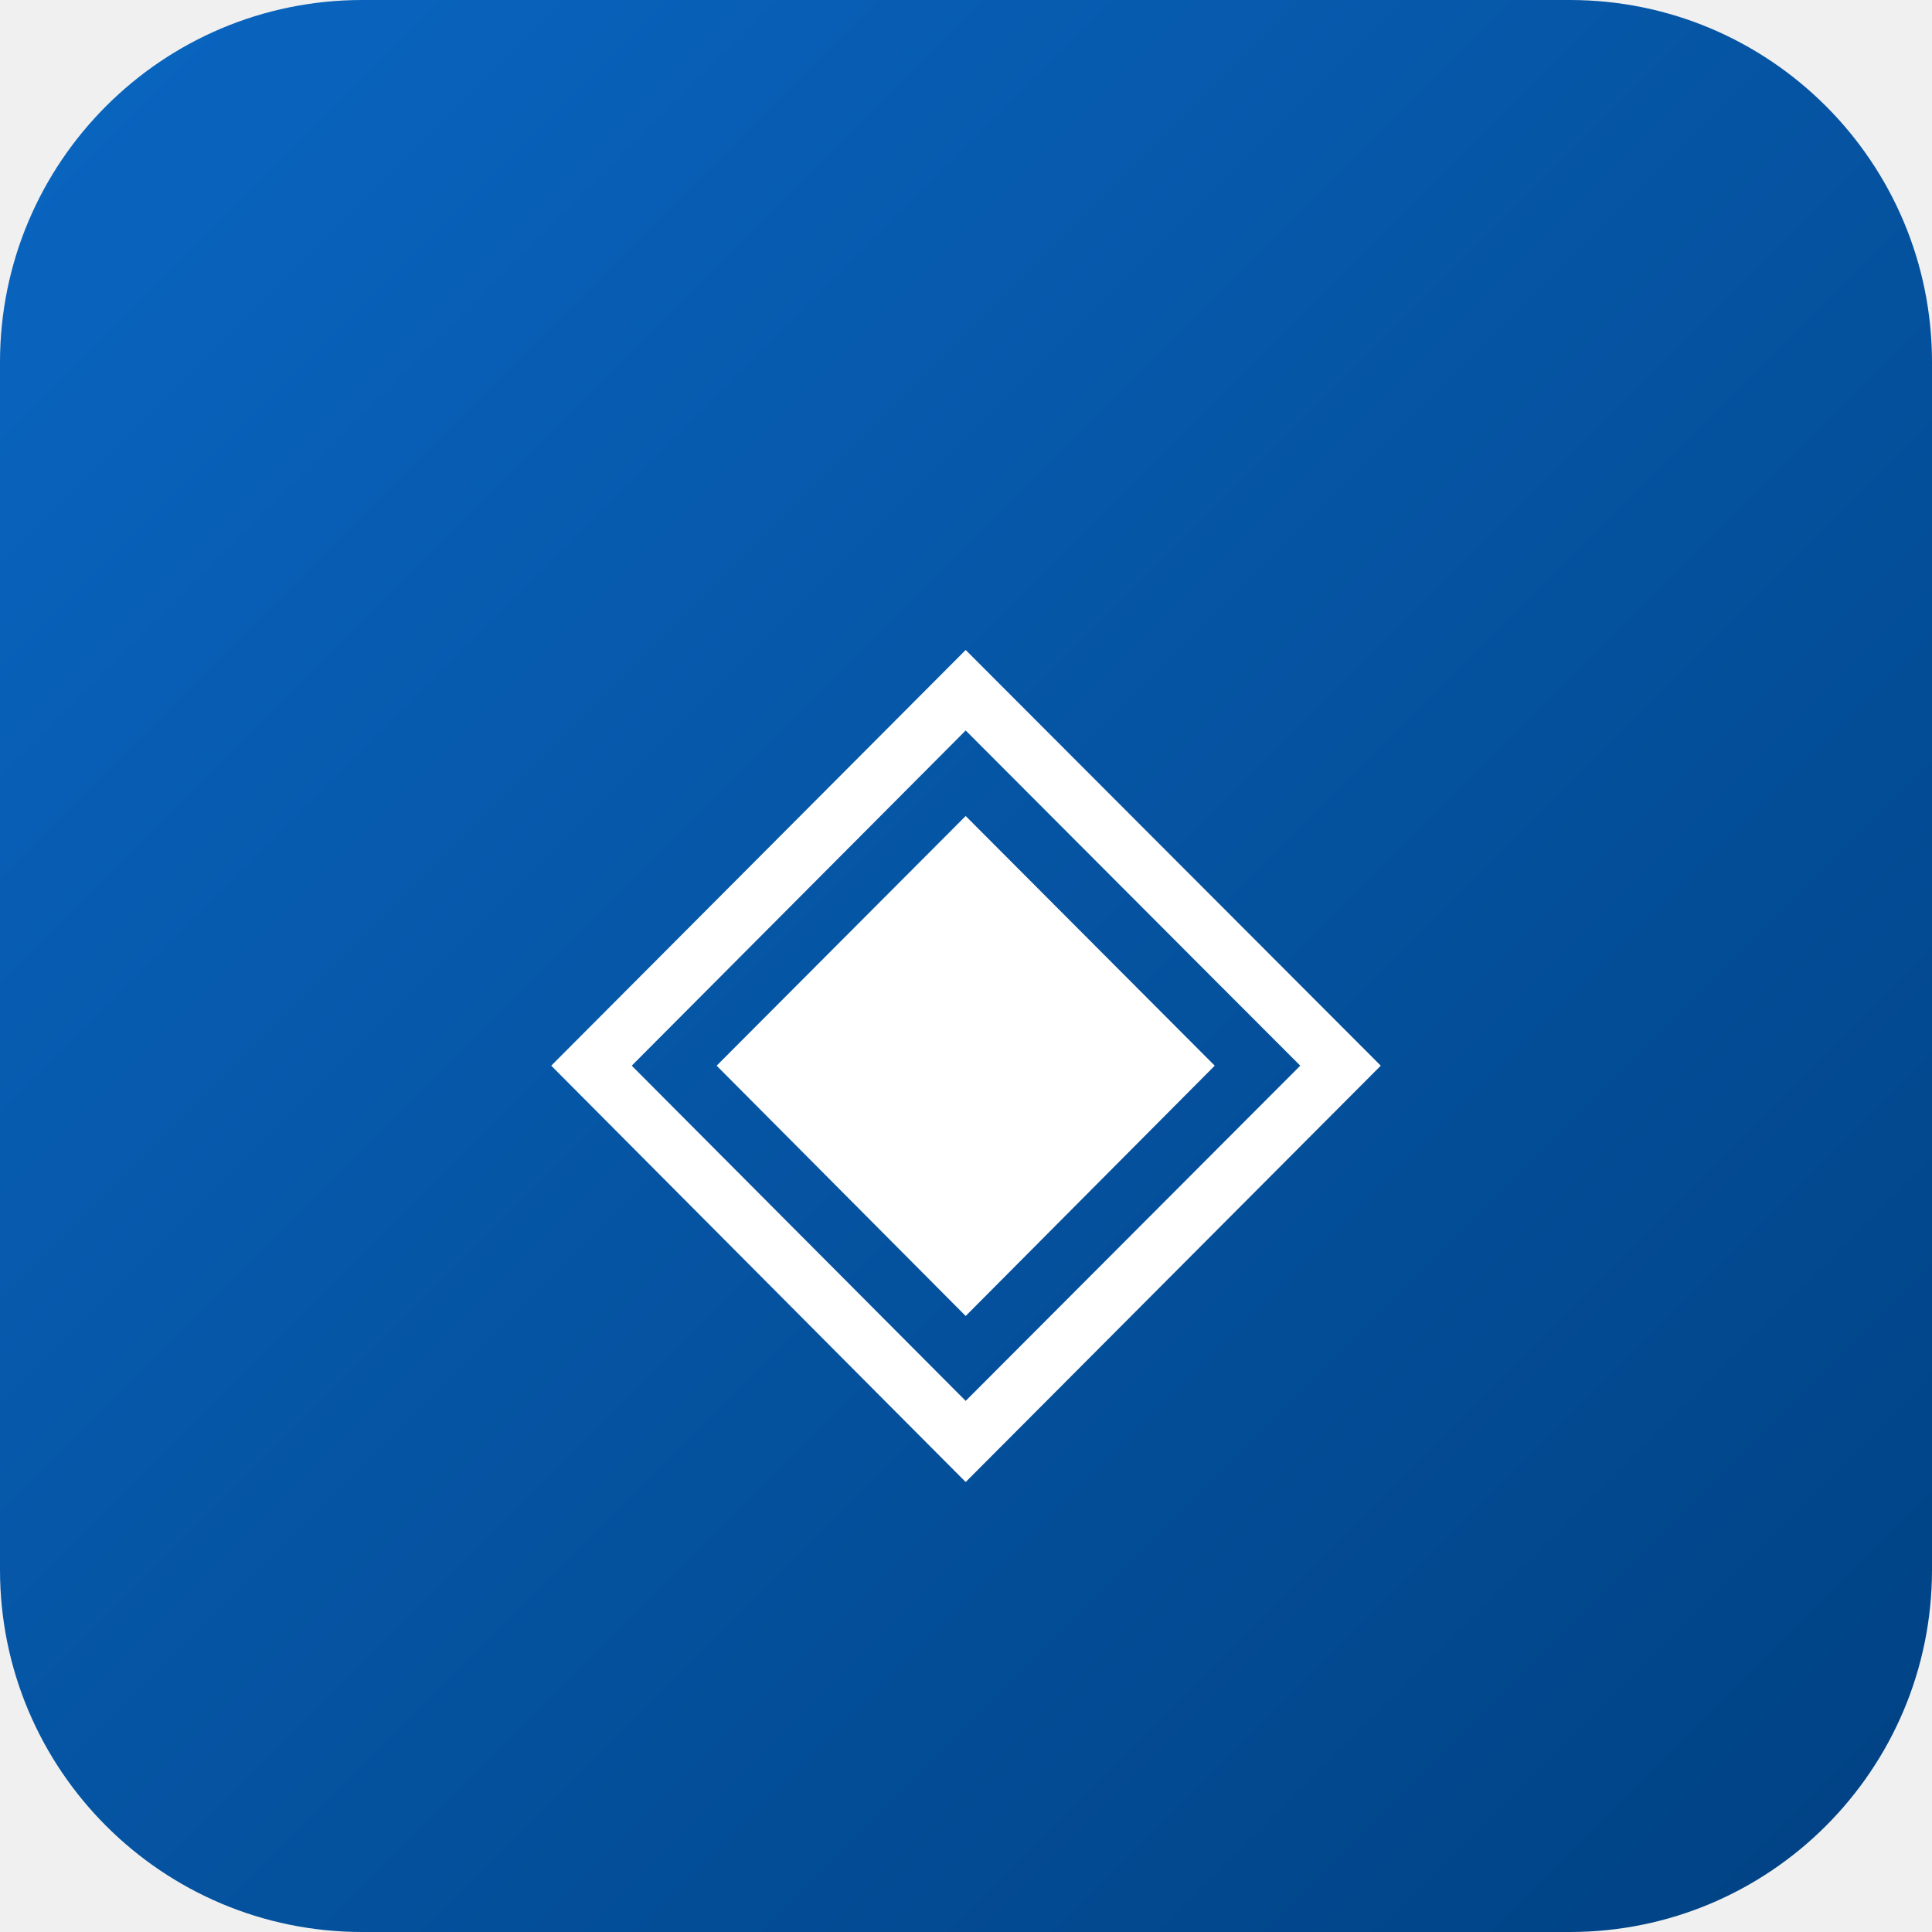
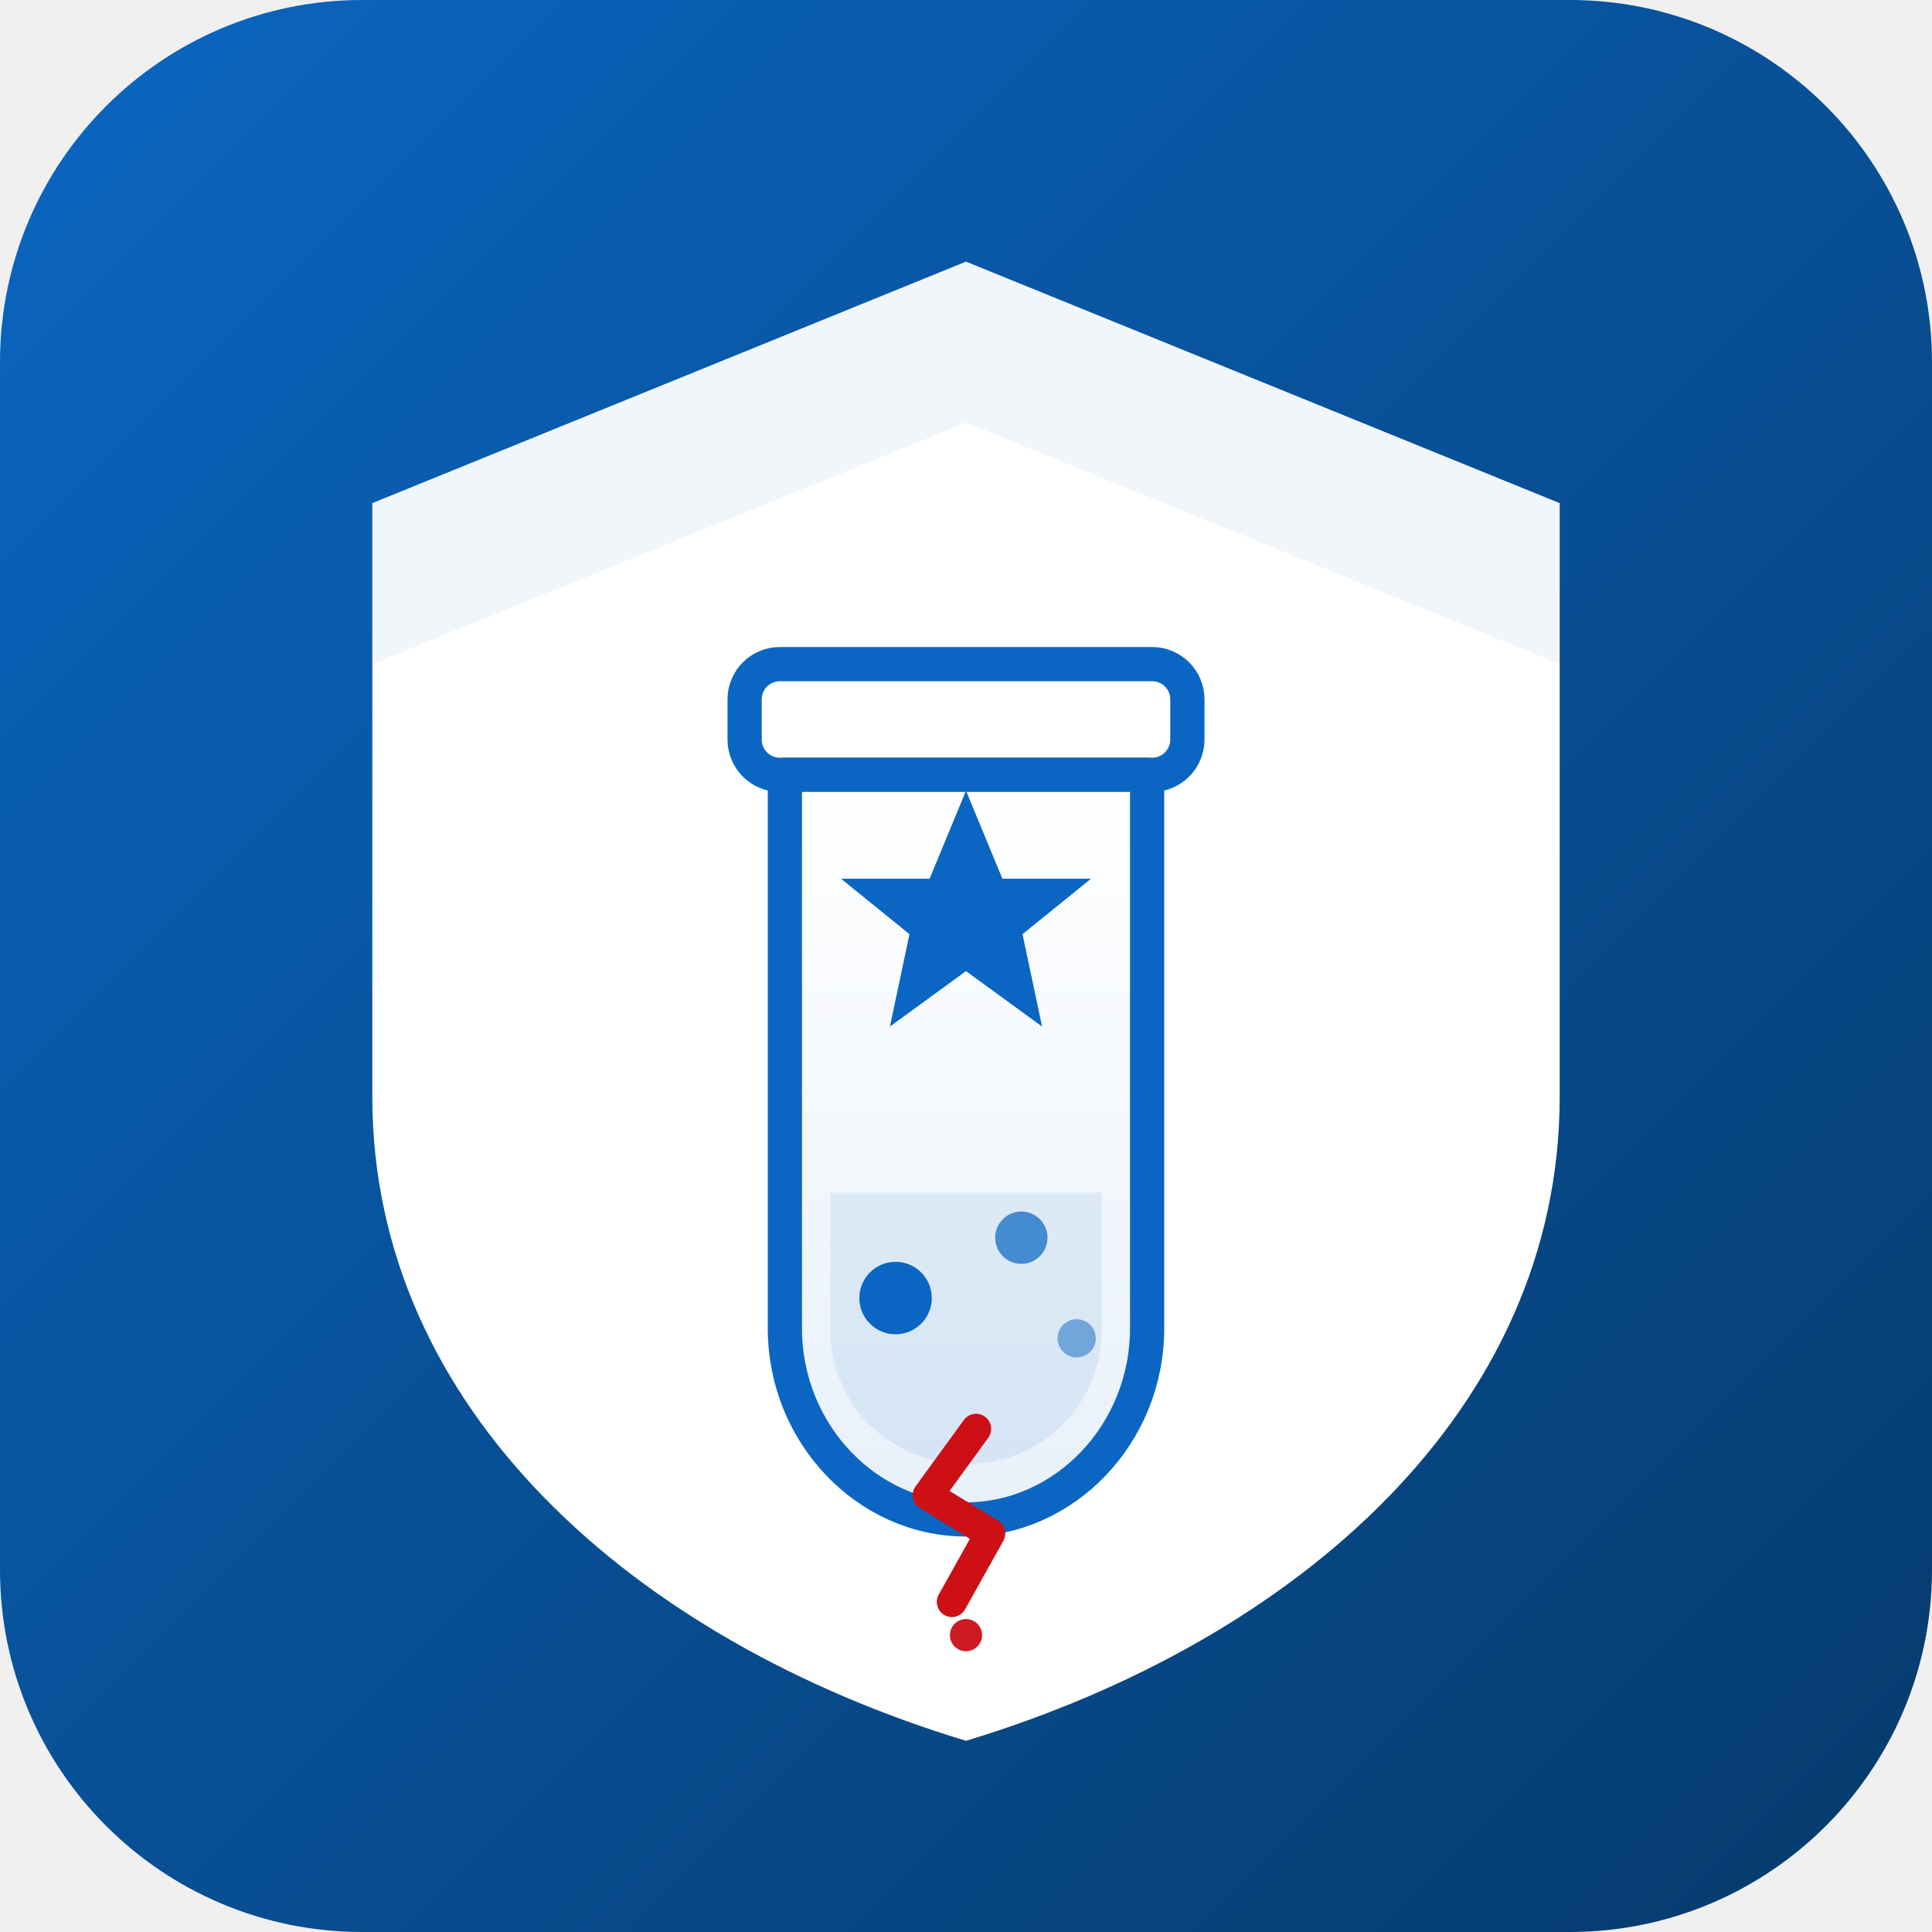
- <svg xmlns="http://www.w3.org/2000/svg" viewBox="0 0 48 48">
+ <svg xmlns="http://www.w3.org/2000/svg" viewBox="0 0 192 192">
  <defs>
-     <linearGradient id="navyGradient" x1="0%" y1="0%" x2="100%" y2="100%">
-       <stop offset="0%" style="stop-color:#0A66C2;stop-opacity:1" />
-       <stop offset="100%" style="stop-color:#004182;stop-opacity:1" />
+     <linearGradient id="bg" x1="0%" y1="0%" x2="100%" y2="100%">
+       <stop offset="0%" stop-color="#0A66C2" />
+       <stop offset="100%" stop-color="#063A6B" />
+     </linearGradient>
+     <linearGradient id="flask" x1="0%" y1="0%" x2="0%" y2="100%">
+       <stop offset="0%" stop-color="#FFFFFF" />
+       <stop offset="100%" stop-color="#E8F0FA" />
    </linearGradient>
  </defs>
-   <rect width="48" height="48" rx="9" fill="url(#navyGradient)" />
-   <text font-family="Source Sans 3, system-ui, -apple-system, sans-serif" font-weight="bold" font-size="27" fill="white" x="50%" y="50%" text-anchor="middle" dominant-baseline="central">◈</text>
+   <rect width="192" height="192" rx="36" fill="url(#bg)" />
+   <path d="M96 26 L155 50 L155 109 C155 140 129 163 96 173 C63 163 37 140 37 109 L37 50 Z" fill="white" />
+   <path d="M96 26 L155 50 L155 66 L96 42 L37 66 L37 50 Z" fill="#0A66C2" opacity="0.06" />
+   <rect x="74" y="66" width="44" height="11" rx="3.5" fill="white" stroke="#0A66C2" stroke-width="3.4" />
+   <path d="M78 77 H114 V132 C114 142.5 105.8 151 96 151 C86.2 151 78 142.5 78 132 Z" fill="url(#flask)" stroke="#0A66C2" stroke-width="3.4" stroke-linejoin="round" />
+   <path d="M82.5 118.5 H109.5 V132 C109.5 139.8 103.3 145.5 96 145.5 C88.7 145.5 82.5 139.8 82.5 132 Z" fill="#0A66C2" opacity="0.09" />
+   <circle cx="89" cy="129" r="3.6" fill="#0A66C2" />
+   <circle cx="101.5" cy="123" r="2.6" fill="#0A66C2" opacity="0.72" />
+   <circle cx="107" cy="133" r="1.9" fill="#0A66C2" opacity="0.5" />
+   <g transform="translate(96 91) scale(1.08)">
+     <path d="M0 -11.5 L3.35 -3.4 L11.5 -3.4 L5.2 1.7 L7 10.2 L0 5.1 L-7 10.2 L-5.2 1.7 L-11.5 -3.4 L-3.35 -3.4 Z" fill="#0A66C2" />
+   </g>
+   <path d="M97 142 L92.2 148.6 L98.4 152.4 L94.6 159.2" stroke="#CC1016" stroke-width="3" stroke-linecap="round" stroke-linejoin="round" fill="none" />
+   <circle cx="96" cy="162.5" r="1.6" fill="#CC1016" opacity="0.95" />
</svg>
